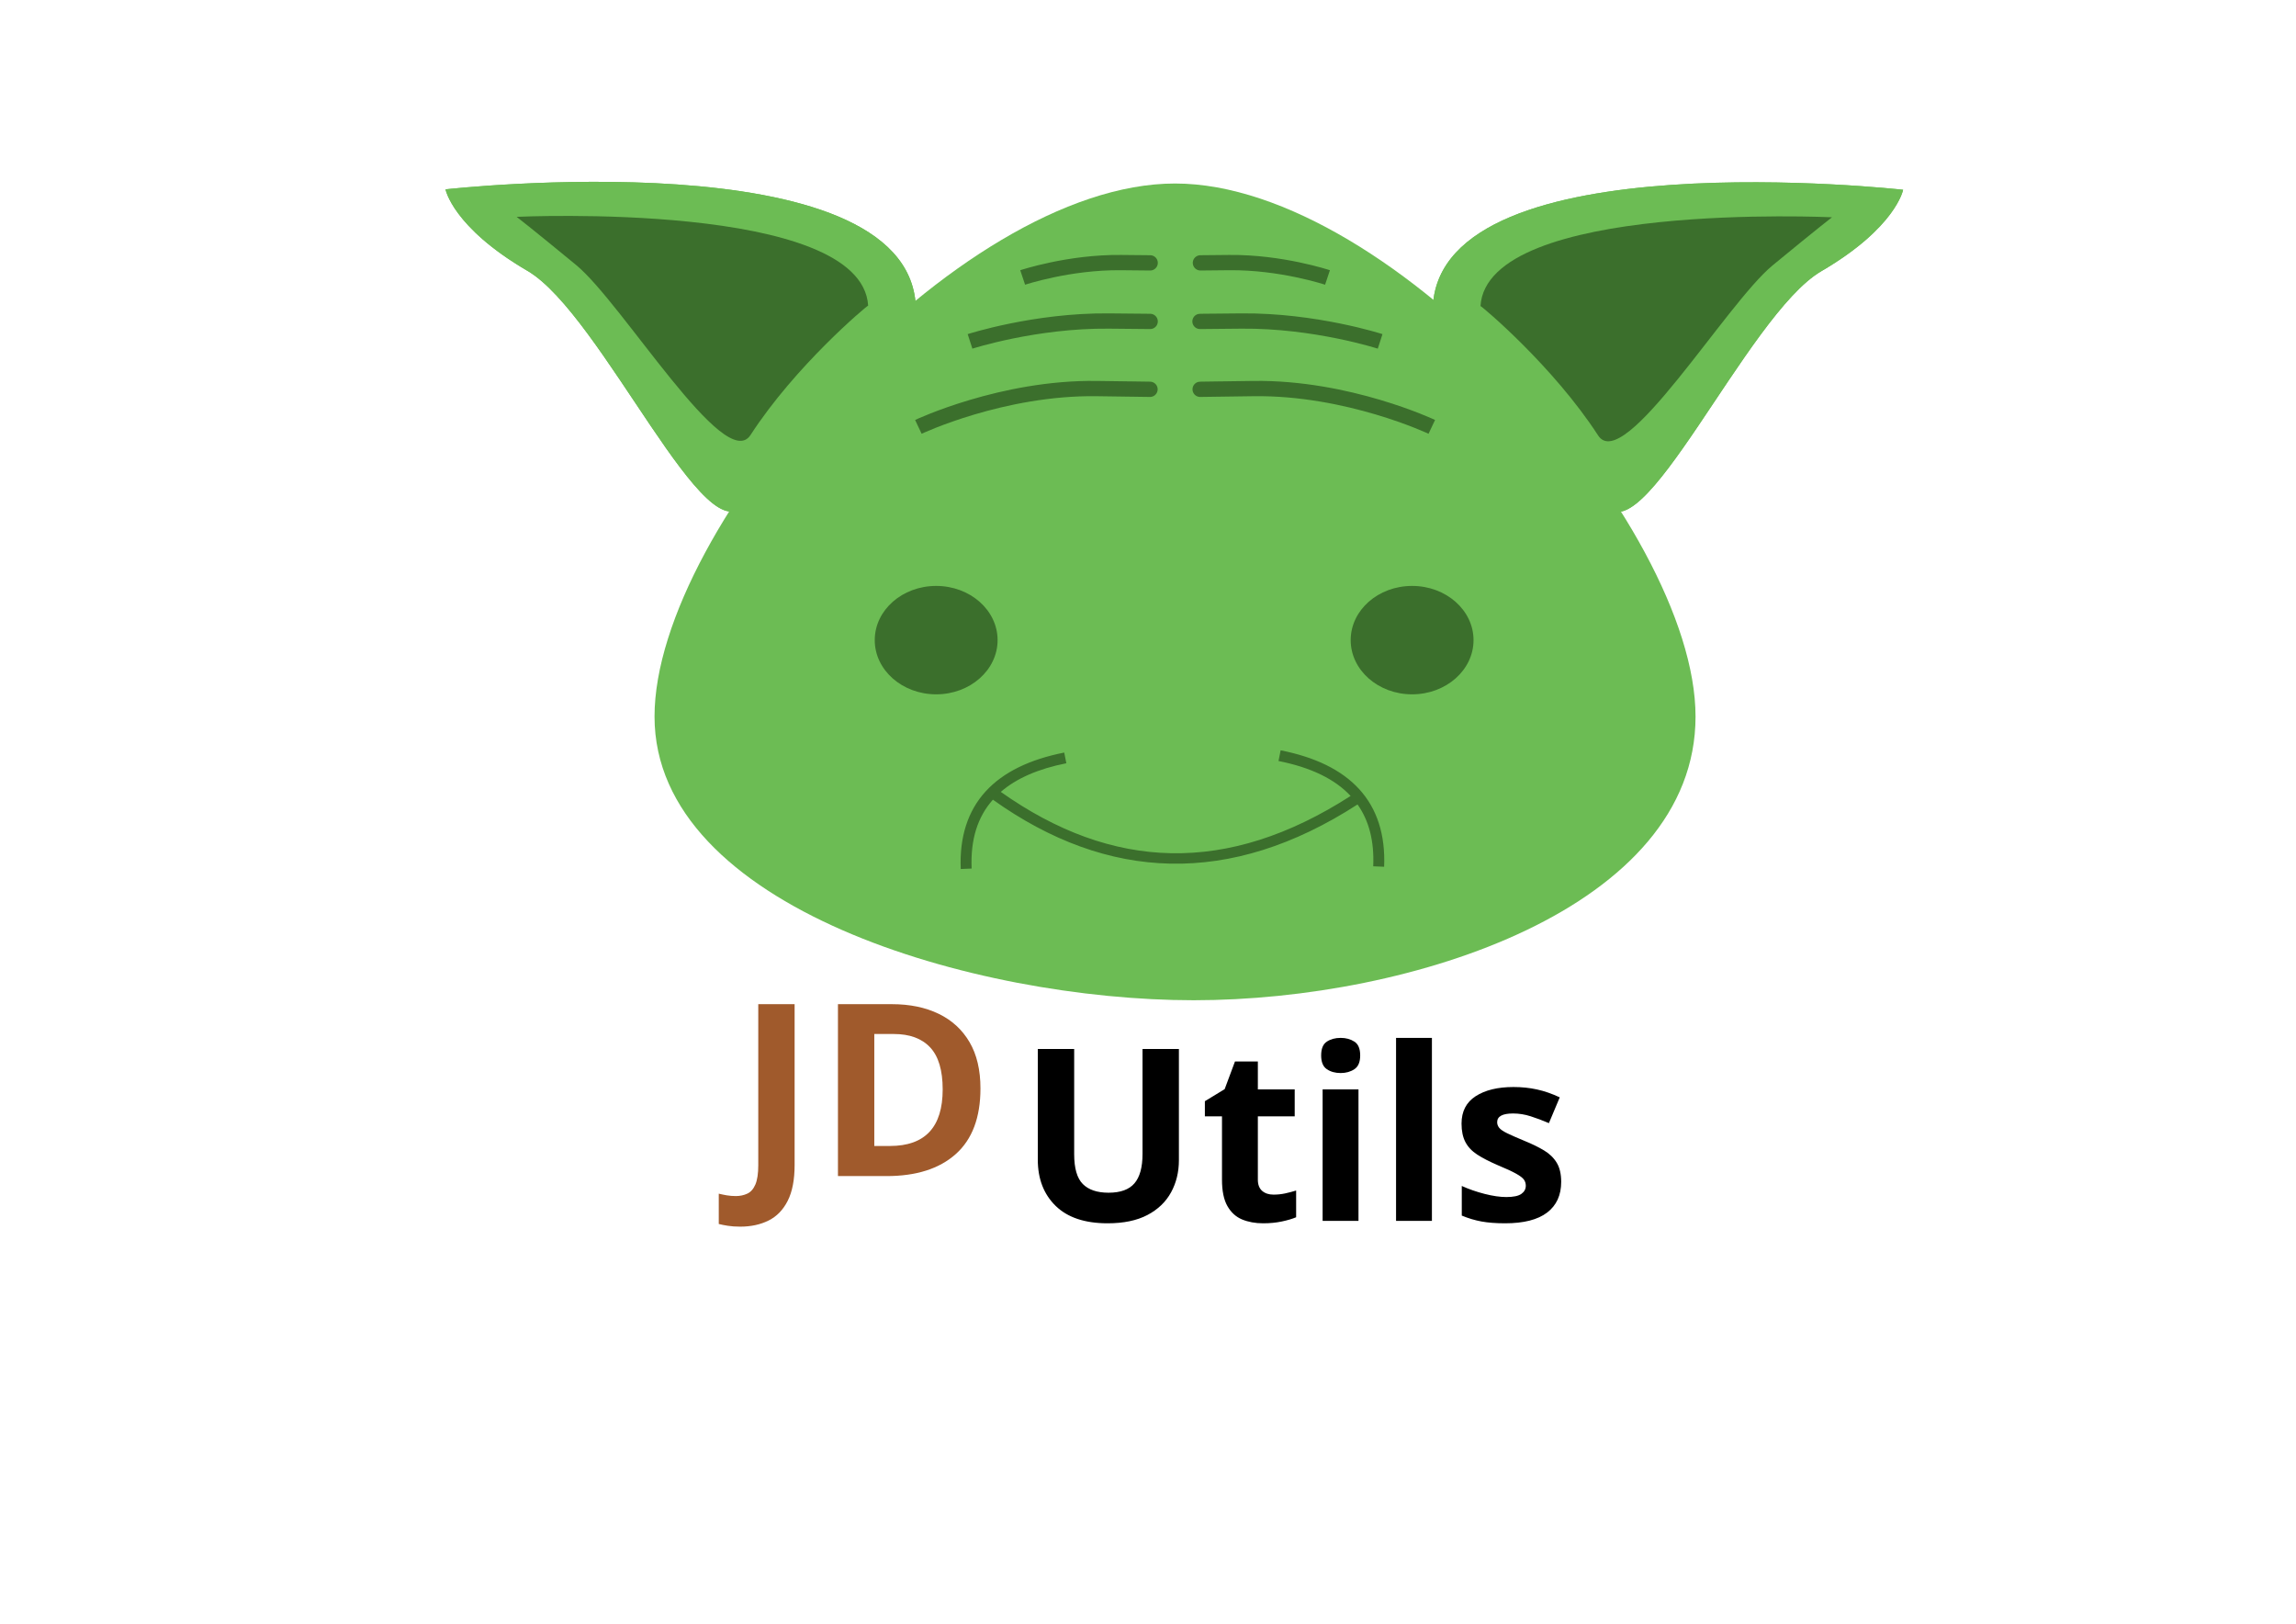
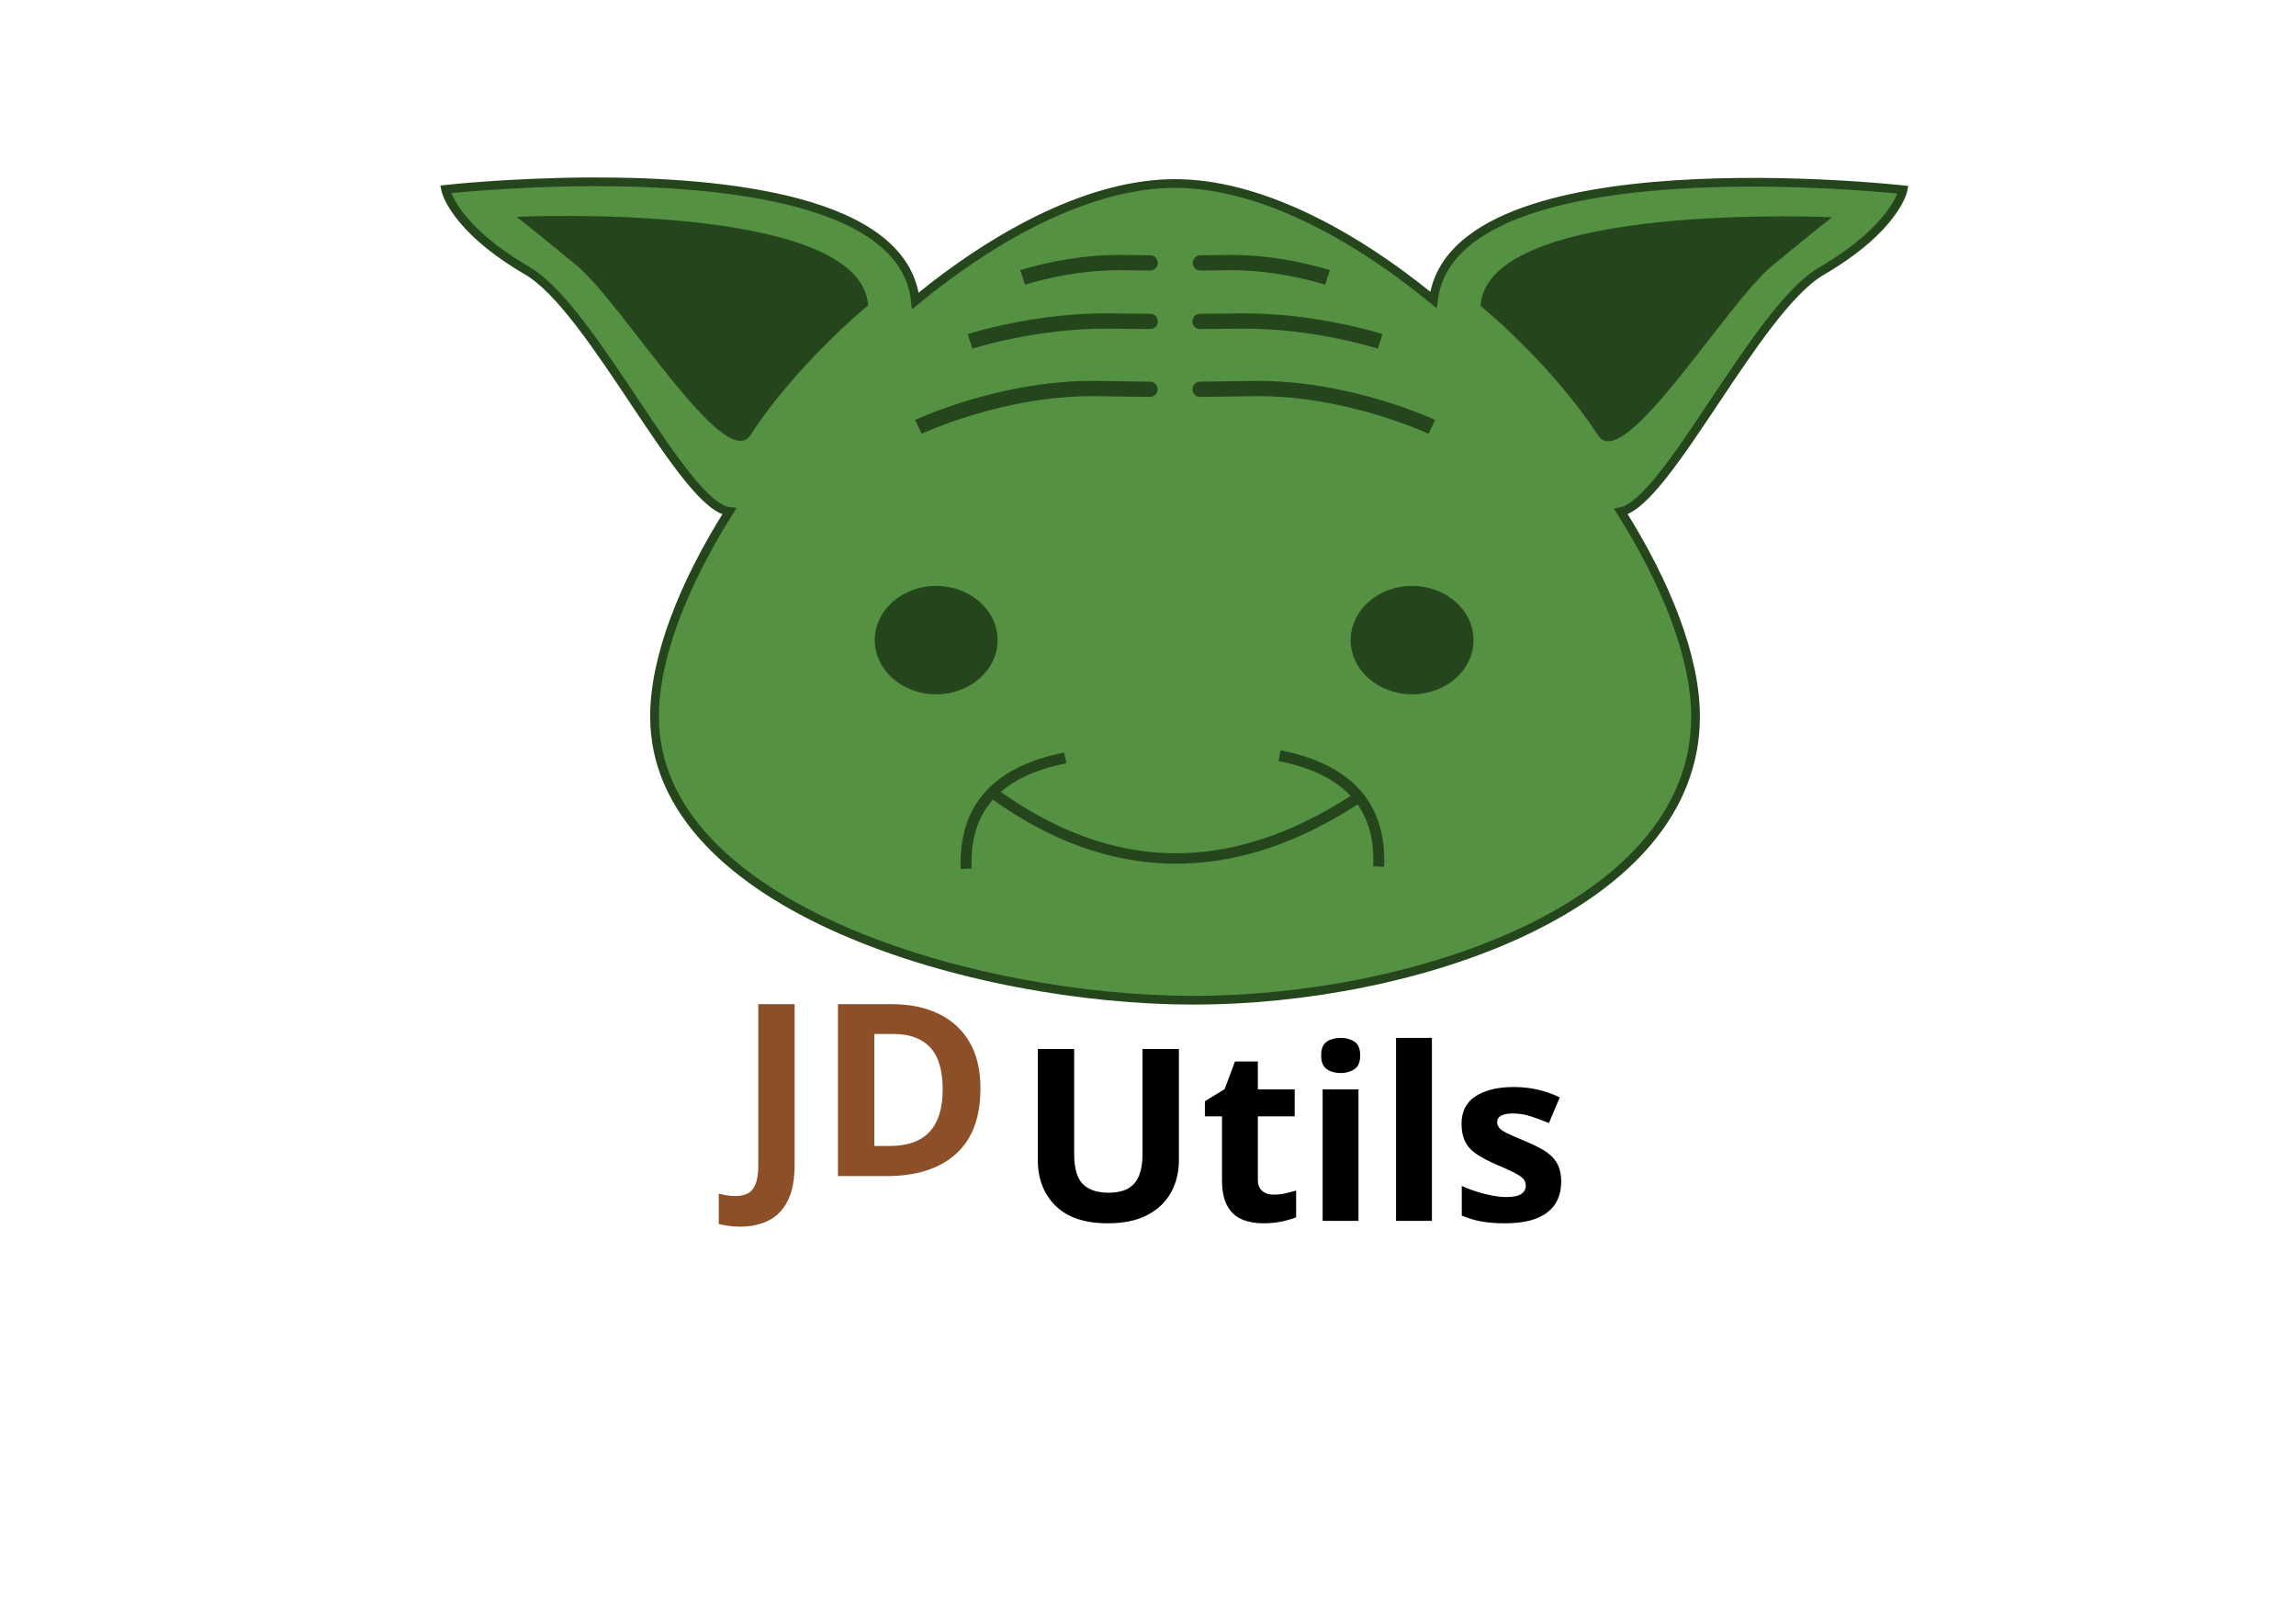
<svg xmlns="http://www.w3.org/2000/svg" width="297mm" height="210mm" viewBox="0 0 1052.362 744.094" id="svg2" version="1.1">
  <defs id="defs4" />
  <g id="layer1" transform="translate(0,-308.2677)">
-     <g id="g4367">
-       <path id="path3336" d="m 777.143,636.648 c -10e-6,87.577 -129.8,130 -230,130 -100.2,10e-6 -247.143,-42.423 -247.143,-130 0,-87.577 138.371,-244.286 238.571,-244.286 100.2,0 238.571,156.709 238.571,244.286 z" style="fill:#6cbc54;fill-rule:evenodd;stroke:none;stroke-width:1px;stroke-linecap:butt;stroke-linejoin:miter;stroke-opacity:1;fill-opacity:1" />
-       <g transform="translate(16,0)" id="g4158">
-         <path style="fill:#6cbc54;fill-opacity:1;fill-rule:evenodd;stroke:none;stroke-width:1px;stroke-linecap:butt;stroke-linejoin:miter;stroke-opacity:1" d="m 403.746,448.245 c -1.014,0.254 -48.616,39.159 -78.031,89.832 -16.728,28.816 -65.714,-85.714 -100,-105.714 -34.286,-20 -37.512,-37.329 -37.512,-37.329 0,0 211.202,-23.705 215.543,53.211 z" id="path4139" />
-         <path id="path4141" d="m 403.746,448.245 c -1.014,0.254 -48.616,39.159 -78.031,89.832 -16.728,28.816 -65.714,-85.714 -100,-105.714 -34.286,-20 -37.512,-37.329 -37.512,-37.329 0,0 211.202,-23.705 215.543,53.211 z" style="fill:#6cbc54;fill-opacity:1;fill-rule:evenodd;stroke:none;stroke-width:1px;stroke-linecap:butt;stroke-linejoin:miter;stroke-opacity:1" />
-         <path id="path4141-8" d="m 381.915,448.325 c -0.71,0.159 -33.337,27.541 -53.912,59.29 -11.7,18.055 -58.653,-60.383 -79.963,-77.923 -20.892,-17.195 -27.24,-22.053 -27.24,-22.053 0,0 158.079,-7.506 161.115,40.686 z" style="fill:#3b6f2c;fill-opacity:1;fill-rule:evenodd;stroke:none;stroke-width:1px;stroke-linecap:butt;stroke-linejoin:miter;stroke-opacity:1" />
+     <g id="g4228">
+       <g id="g4214">
+         <path style="fill:#549142;fill-opacity:1;fill-rule:evenodd;stroke:#25461c;stroke-width:4;stroke-linecap:butt;stroke-linejoin:miter;stroke-opacity:1;stroke-miterlimit:4;stroke-dasharray:none" d="M 271.258 83.322 C 233.904 83.433 204.203 86.766 204.203 86.766 C 204.203 86.766 207.429 104.094 241.715 124.094 C 271.821 141.655 313.258 232.09 334.24 234.373 C 313.142 267.868 300 301.404 300 328.381 C 300 415.957 446.942 458.381 547.143 458.381 C 647.343 458.381 777.143 415.957 777.143 328.381 C 777.143 301.428 764.023 267.927 742.957 234.461 C 764.152 230.288 805.004 141.664 834.775 124.297 C 869.061 104.297 872.287 86.969 872.287 86.969 C 872.287 86.969 666.211 63.841 657.004 137.416 C 618.292 105.735 575.8 84.094 538.572 84.094 C 501.162 84.094 458.431 105.944 419.566 137.879 C 414.567 91.651 332.597 83.14 271.258 83.322 z " transform="translate(0,308.2677)" id="path3336" />
+         <path id="path4141-8" d="m 397.915,448.325 c -0.71,0.159 -33.337,27.541 -53.912,59.29 -11.7,18.055 -58.653,-60.383 -79.963,-77.923 -20.892,-17.195 -27.24,-22.053 -27.24,-22.053 0,0 158.079,-7.506 161.115,40.686 z" style="fill:#25461c;fill-opacity:1;fill-rule:evenodd;stroke:none;stroke-width:1px;stroke-linecap:butt;stroke-linejoin:miter;stroke-opacity:1" />
+         <path style="fill:#25461c;fill-opacity:1;fill-rule:evenodd;stroke:none;stroke-width:1px;stroke-linecap:butt;stroke-linejoin:miter;stroke-opacity:1" d="m 678.575,448.527 c 0.71,0.159 33.337,27.541 53.912,59.29 11.7,18.055 58.653,-60.383 79.963,-77.923 20.892,-17.195 27.24,-22.053 27.24,-22.053 0,0 -158.079,-7.506 -161.115,40.686 z" id="path4171-6" />
+         <ellipse style="fill:#25461c;fill-opacity:1;stroke:none" id="path4197" cx="429.088" cy="601.618" rx="28.152" ry="24.84" />
+         <ellipse style="fill:#25461c;fill-opacity:1;stroke:none" id="path4197-3" cx="647.235" cy="601.618" rx="28.152" ry="24.84" />
+         <path style="color:#000000;font-style:normal;font-variant:normal;font-weight:normal;font-stretch:normal;font-size:medium;line-height:normal;font-family:sans-serif;text-indent:0;text-align:start;text-decoration:none;text-decoration-line:none;text-decoration-style:solid;text-decoration-color:#000000;letter-spacing:normal;word-spacing:normal;text-transform:none;direction:ltr;block-progression:tb;writing-mode:lr-tb;baseline-shift:baseline;text-anchor:start;white-space:normal;clip-rule:nonzero;display:inline;overflow:visible;visibility:visible;opacity:1;isolation:auto;mix-blend-mode:normal;color-interpolation:sRGB;color-interpolation-filters:linearRGB;solid-color:#000000;solid-opacity:1;fill:#25461c;fill-opacity:1;fill-rule:evenodd;stroke:none;stroke-width:7;stroke-linecap:butt;stroke-linejoin:miter;stroke-miterlimit:4;stroke-dasharray:none;stroke-dashoffset:0;stroke-opacity:1;color-rendering:auto;image-rendering:auto;shape-rendering:auto;text-rendering:auto;enable-background:accumulate" d="m 586.973,652.111 -0.971,4.904 c 14.845,2.938 25.854,8.292 33.047,16.01 -56.609,36.43 -109.359,34.185 -160.342,-1.857 7.123,-6.18 17.133,-10.568 30.051,-13.125 l -0.971,-4.904 c -15.72,3.111 -27.922,8.92 -36.061,17.848 -8.138,8.927 -12,20.888 -11.379,35.52 l 4.996,-0.211 c -0.571,-13.439 2.789,-23.719 9.742,-31.555 52.612,37.527 108.782,39.911 167.135,2.186 5.216,7.377 7.691,16.663 7.195,28.34 l 4.996,0.213 c 0.621,-14.631 -3.241,-26.592 -11.379,-35.52 -8.138,-8.927 -20.341,-14.737 -36.061,-17.848 z" id="path4245" />
+         <path style="fill:none;fill-rule:evenodd;stroke:#25461c;stroke-width:7;stroke-linecap:butt;stroke-linejoin:miter;stroke-miterlimit:4;stroke-dasharray:none;stroke-opacity:1" d="m 420.93,503.888 c 0,0 38.401,-18.163 81.811,-17.551 43.411,0.611 15.583,0.211 15.583,0.211 l -0.028,-0.318" id="path4318" />
+         <path style="fill:none;fill-rule:evenodd;stroke:#25461c;stroke-width:7;stroke-linecap:butt;stroke-linejoin:miter;stroke-miterlimit:4;stroke-dasharray:none;stroke-opacity:1" d="m 444.611,464.717 c 0,0 29.861,-9.659 63.619,-9.334 33.757,0.325 12.117,0.112 12.117,0.112 l -0.022,-0.169" id="path4318-0" />
+         <path id="path4335-9" d="m 468.735,435.427 c 0,0 21.138,-7.063 45.033,-6.825 23.895,0.238 8.577,0.082 8.577,0.082 l -0.016,-0.124" style="fill:none;fill-rule:evenodd;stroke:#25461c;stroke-width:7;stroke-linecap:butt;stroke-linejoin:miter;stroke-miterlimit:4;stroke-dasharray:none;stroke-opacity:1" />
+         <path id="path4361" d="m 656.26,503.888 c 0,0 -38.401,-18.163 -81.811,-17.551 -43.411,0.611 -15.583,0.211 -15.583,0.211 l 0.028,-0.318" style="fill:none;fill-rule:evenodd;stroke:#25461c;stroke-width:7;stroke-linecap:butt;stroke-linejoin:miter;stroke-miterlimit:4;stroke-dasharray:none;stroke-opacity:1" />
+         <path id="path4363" d="m 632.579,464.717 c 0,0 -29.861,-9.659 -63.619,-9.334 -33.757,0.325 -12.117,0.112 -12.117,0.112 l 0.022,-0.169" style="fill:none;fill-rule:evenodd;stroke:#25461c;stroke-width:7;stroke-linecap:butt;stroke-linejoin:miter;stroke-miterlimit:4;stroke-dasharray:none;stroke-opacity:1" />
+         <path style="fill:none;fill-rule:evenodd;stroke:#25461c;stroke-width:7;stroke-linecap:butt;stroke-linejoin:miter;stroke-miterlimit:4;stroke-dasharray:none;stroke-opacity:1" d="m 608.455,435.427 c 0,0 -21.138,-7.063 -45.033,-6.825 -23.895,0.238 -8.577,0.082 -8.577,0.082 l 0.016,-0.124" id="path4365" />
      </g>
-       <g id="g4165-1" transform="matrix(-1,0,0,1,1060.49,0.2019937)">
-         <path id="path4167-8" d="m 403.746,448.245 c -1.014,0.254 -48.616,39.159 -78.031,89.832 -16.728,28.816 -65.714,-85.714 -100,-105.714 -34.286,-20 -37.512,-37.329 -37.512,-37.329 0,0 211.202,-23.705 215.543,53.211 z" style="fill:#6cbc54;fill-opacity:1;fill-rule:evenodd;stroke:none;stroke-width:1px;stroke-linecap:butt;stroke-linejoin:miter;stroke-opacity:1" />
-         <path style="fill:#6cbc54;fill-opacity:1;fill-rule:evenodd;stroke:none;stroke-width:1px;stroke-linecap:butt;stroke-linejoin:miter;stroke-opacity:1" d="m 403.746,448.245 c -1.014,0.254 -48.616,39.159 -78.031,89.832 -16.728,28.816 -65.714,-85.714 -100,-105.714 -34.286,-20 -37.512,-37.329 -37.512,-37.329 0,0 211.202,-23.705 215.543,53.211 z" id="path4169-7" />
-         <path style="fill:#3b6f2c;fill-opacity:1;fill-rule:evenodd;stroke:none;stroke-width:1px;stroke-linecap:butt;stroke-linejoin:miter;stroke-opacity:1" d="m 381.915,448.325 c -0.71,0.159 -33.337,27.541 -53.912,59.29 -11.7,18.055 -58.653,-60.383 -79.963,-77.923 -20.892,-17.195 -27.24,-22.053 -27.24,-22.053 0,0 158.079,-7.506 161.115,40.686 z" id="path4171-6" />
+       <g transform="translate(-69.81936,18)" id="g4401">
+         <text xml:space="preserve" style="font-style:normal;font-variant:normal;font-weight:bold;font-stretch:normal;font-size:110.347px;line-height:125%;font-family:sans-serif;-inkscape-font-specification:'sans-serif, Bold';text-align:start;letter-spacing:0px;word-spacing:0px;writing-mode:lr-tb;text-anchor:start;fill:#8c4f27;fill-opacity:1;stroke:none;stroke-width:1px;stroke-linecap:butt;stroke-linejoin:miter;stroke-opacity:1;" x="407.433" y="829.231" id="text4389">
+           <tspan id="tspan4399" x="407.433" y="829.231">JD</tspan>
+         </text>
+         <text id="text4393" y="849.759" x="536.116" style="font-style:normal;font-variant:normal;font-weight:bold;font-stretch:normal;font-size:110.347px;line-height:125%;font-family:sans-serif;-inkscape-font-specification:'sans-serif, Bold';text-align:start;letter-spacing:0px;word-spacing:0px;writing-mode:lr-tb;text-anchor:start;fill:#000000;fill-opacity:1;stroke:none;stroke-width:1px;stroke-linecap:butt;stroke-linejoin:miter;stroke-opacity:1" xml:space="preserve">
+           <tspan id="tspan4397" x="536.116" y="849.759">Utils</tspan>
+         </text>
      </g>
-       <ellipse ry="24.84" rx="28.152" cy="601.618" cx="429.088" id="path4197" style="fill:#3b6f2c;fill-opacity:1;stroke:none" />
-       <ellipse ry="24.84" rx="28.152" cy="601.618" cx="647.235" id="path4197-3" style="fill:#3b6f2c;fill-opacity:1;stroke:none" />
-       <path id="path4245" d="m 586.973,652.111 -0.971,4.904 c 14.845,2.938 25.854,8.292 33.047,16.01 -56.609,36.43 -109.359,34.185 -160.342,-1.857 7.123,-6.18 17.133,-10.568 30.051,-13.125 l -0.971,-4.904 c -15.72,3.111 -27.922,8.92 -36.061,17.848 -8.138,8.927 -12,20.888 -11.379,35.52 l 4.996,-0.211 c -0.571,-13.439 2.789,-23.719 9.742,-31.555 52.612,37.527 108.782,39.911 167.135,2.186 5.216,7.377 7.691,16.663 7.195,28.34 l 4.996,0.213 c 0.621,-14.631 -3.241,-26.592 -11.379,-35.52 -8.138,-8.927 -20.341,-14.737 -36.061,-17.848 z" style="color:#000000;font-style:normal;font-variant:normal;font-weight:normal;font-stretch:normal;font-size:medium;line-height:normal;font-family:sans-serif;text-indent:0;text-align:start;text-decoration:none;text-decoration-line:none;text-decoration-style:solid;text-decoration-color:#000000;letter-spacing:normal;word-spacing:normal;text-transform:none;direction:ltr;block-progression:tb;writing-mode:lr-tb;baseline-shift:baseline;text-anchor:start;white-space:normal;clip-rule:nonzero;display:inline;overflow:visible;visibility:visible;opacity:1;isolation:auto;mix-blend-mode:normal;color-interpolation:sRGB;color-interpolation-filters:linearRGB;solid-color:#000000;solid-opacity:1;fill:#3b6f2c;fill-opacity:1;fill-rule:evenodd;stroke:none;stroke-width:7;stroke-linecap:butt;stroke-linejoin:miter;stroke-miterlimit:4;stroke-dasharray:none;stroke-dashoffset:0;stroke-opacity:1;color-rendering:auto;image-rendering:auto;shape-rendering:auto;text-rendering:auto;enable-background:accumulate" />
-       <g style="stroke-width:7;stroke-miterlimit:4;stroke-dasharray:none" transform="translate(0,-10)" id="g4354">
-         <path style="fill:none;fill-rule:evenodd;stroke:#3b6f2c;stroke-width:7;stroke-linecap:butt;stroke-linejoin:miter;stroke-miterlimit:4;stroke-dasharray:none;stroke-opacity:1" d="m 420.93,513.888 c 0,0 38.401,-18.163 81.811,-17.551 43.411,0.611 15.583,0.211 15.583,0.211 l -0.028,-0.318" id="path4318" />
-         <path style="fill:none;fill-rule:evenodd;stroke:#3b6f2c;stroke-width:7;stroke-linecap:butt;stroke-linejoin:miter;stroke-miterlimit:4;stroke-dasharray:none;stroke-opacity:1" d="m 444.611,474.717 c 0,0 29.861,-9.659 63.619,-9.334 33.757,0.325 12.117,0.112 12.117,0.112 l -0.022,-0.169" id="path4318-0" />
-         <path id="path4335-9" d="m 468.735,445.427 c 0,0 21.138,-7.063 45.033,-6.825 23.895,0.238 8.577,0.082 8.577,0.082 l -0.016,-0.124" style="fill:none;fill-rule:evenodd;stroke:#3b6f2c;stroke-width:7;stroke-linecap:butt;stroke-linejoin:miter;stroke-miterlimit:4;stroke-dasharray:none;stroke-opacity:1" />
-       </g>
-       <g style="stroke-width:7;stroke-miterlimit:4;stroke-dasharray:none" transform="matrix(-1,0,0,1,1077.19,-10)" id="g4359">
-         <path id="path4361" d="m 420.93,513.888 c 0,0 38.401,-18.163 81.811,-17.551 43.411,0.611 15.583,0.211 15.583,0.211 l -0.028,-0.318" style="fill:none;fill-rule:evenodd;stroke:#3b6f2c;stroke-width:7;stroke-linecap:butt;stroke-linejoin:miter;stroke-miterlimit:4;stroke-dasharray:none;stroke-opacity:1" />
-         <path id="path4363" d="m 444.611,474.717 c 0,0 29.861,-9.659 63.619,-9.334 33.757,0.325 12.117,0.112 12.117,0.112 l -0.022,-0.169" style="fill:none;fill-rule:evenodd;stroke:#3b6f2c;stroke-width:7;stroke-linecap:butt;stroke-linejoin:miter;stroke-miterlimit:4;stroke-dasharray:none;stroke-opacity:1" />
-         <path style="fill:none;fill-rule:evenodd;stroke:#3b6f2c;stroke-width:7;stroke-linecap:butt;stroke-linejoin:miter;stroke-miterlimit:4;stroke-dasharray:none;stroke-opacity:1" d="m 468.735,445.427 c 0,0 21.138,-7.063 45.033,-6.825 23.895,0.238 8.577,0.082 8.577,0.082 l -0.016,-0.124" id="path4365" />
-       </g>
-     </g>
-     <g id="g4401" transform="translate(-69.81957,18)">
-       <text id="text4389" y="829.231" x="407.433" style="font-style:normal;font-variant:normal;font-weight:bold;font-stretch:normal;font-size:110.347px;line-height:125%;font-family:sans-serif;-inkscape-font-specification:'sans-serif, Bold';text-align:start;letter-spacing:0px;word-spacing:0px;writing-mode:lr-tb;text-anchor:start;fill:#a05a2c;fill-opacity:1;stroke:none;stroke-width:1px;stroke-linecap:butt;stroke-linejoin:miter;stroke-opacity:1" xml:space="preserve">
-         <tspan y="829.231" x="407.433" id="tspan4399">JD</tspan>
-       </text>
-       <text xml:space="preserve" style="font-style:normal;font-variant:normal;font-weight:bold;font-stretch:normal;font-size:110.347px;line-height:125%;font-family:sans-serif;-inkscape-font-specification:'sans-serif, Bold';text-align:start;letter-spacing:0px;word-spacing:0px;writing-mode:lr-tb;text-anchor:start;fill:#000000;fill-opacity:1;stroke:none;stroke-width:1px;stroke-linecap:butt;stroke-linejoin:miter;stroke-opacity:1" x="536.116" y="849.759" id="text4393">
-         <tspan y="849.759" x="536.116" id="tspan4397">Utils</tspan>
-       </text>
    </g>
  </g>
</svg>
